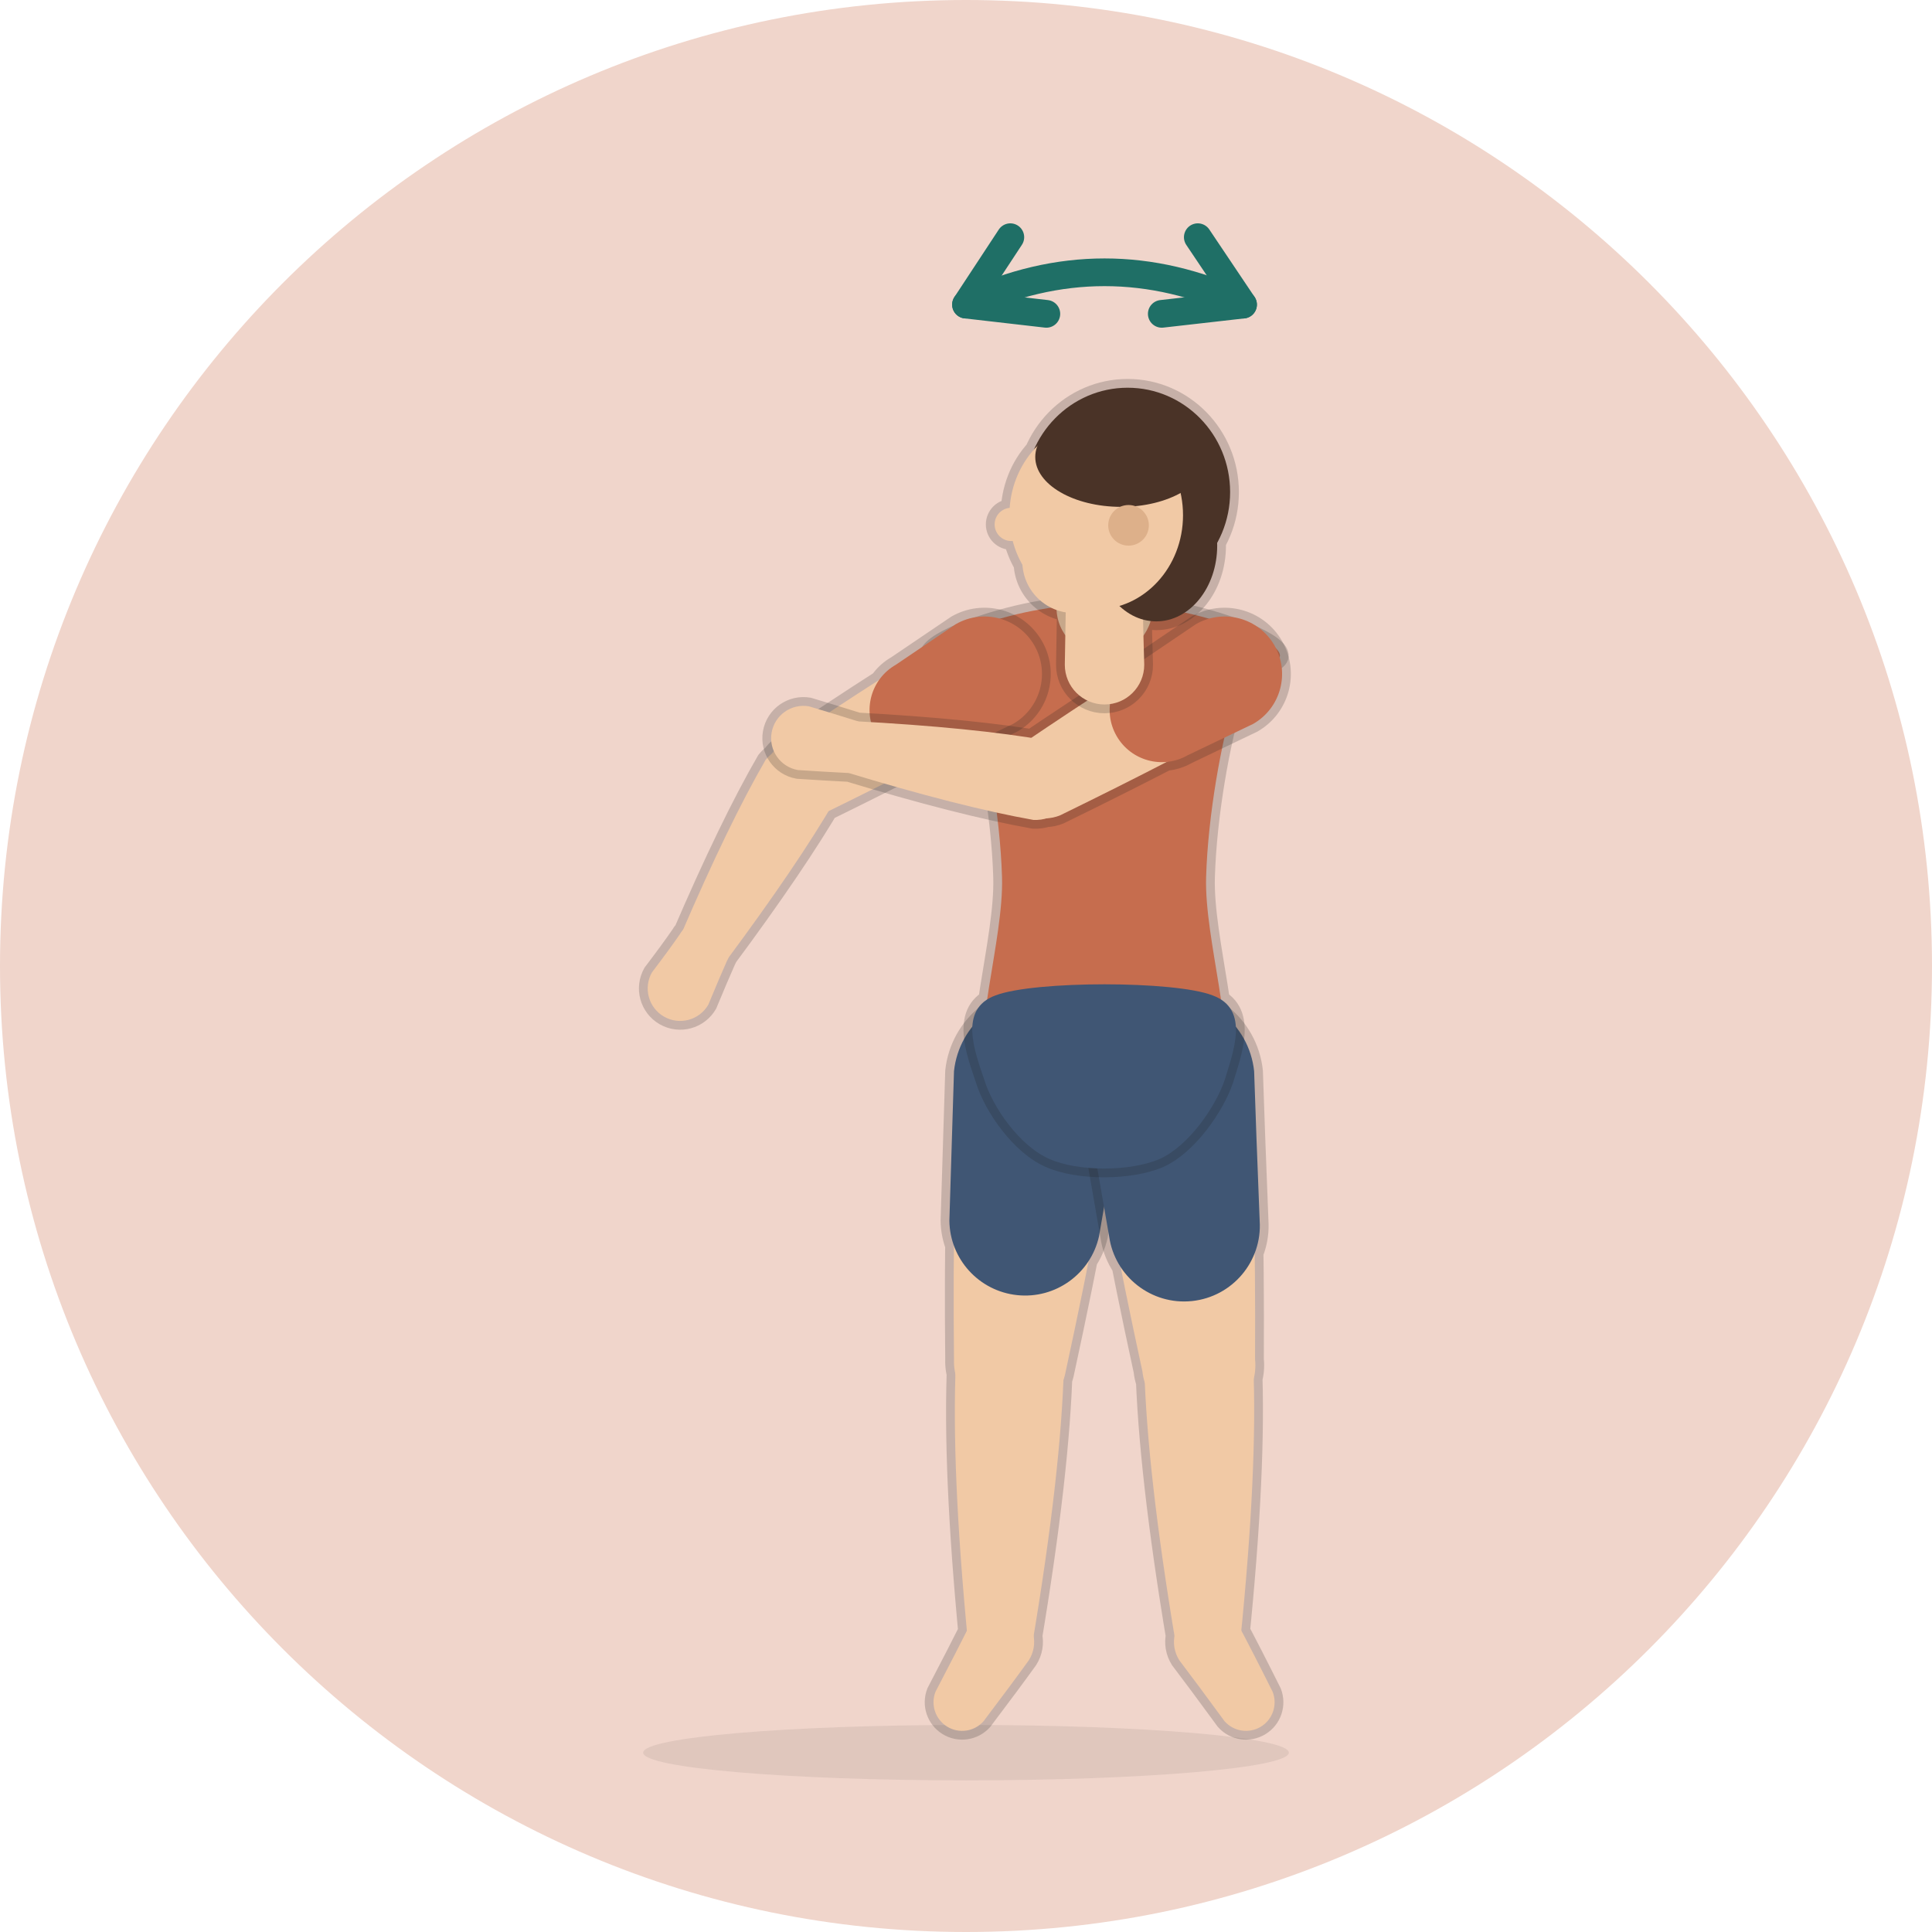
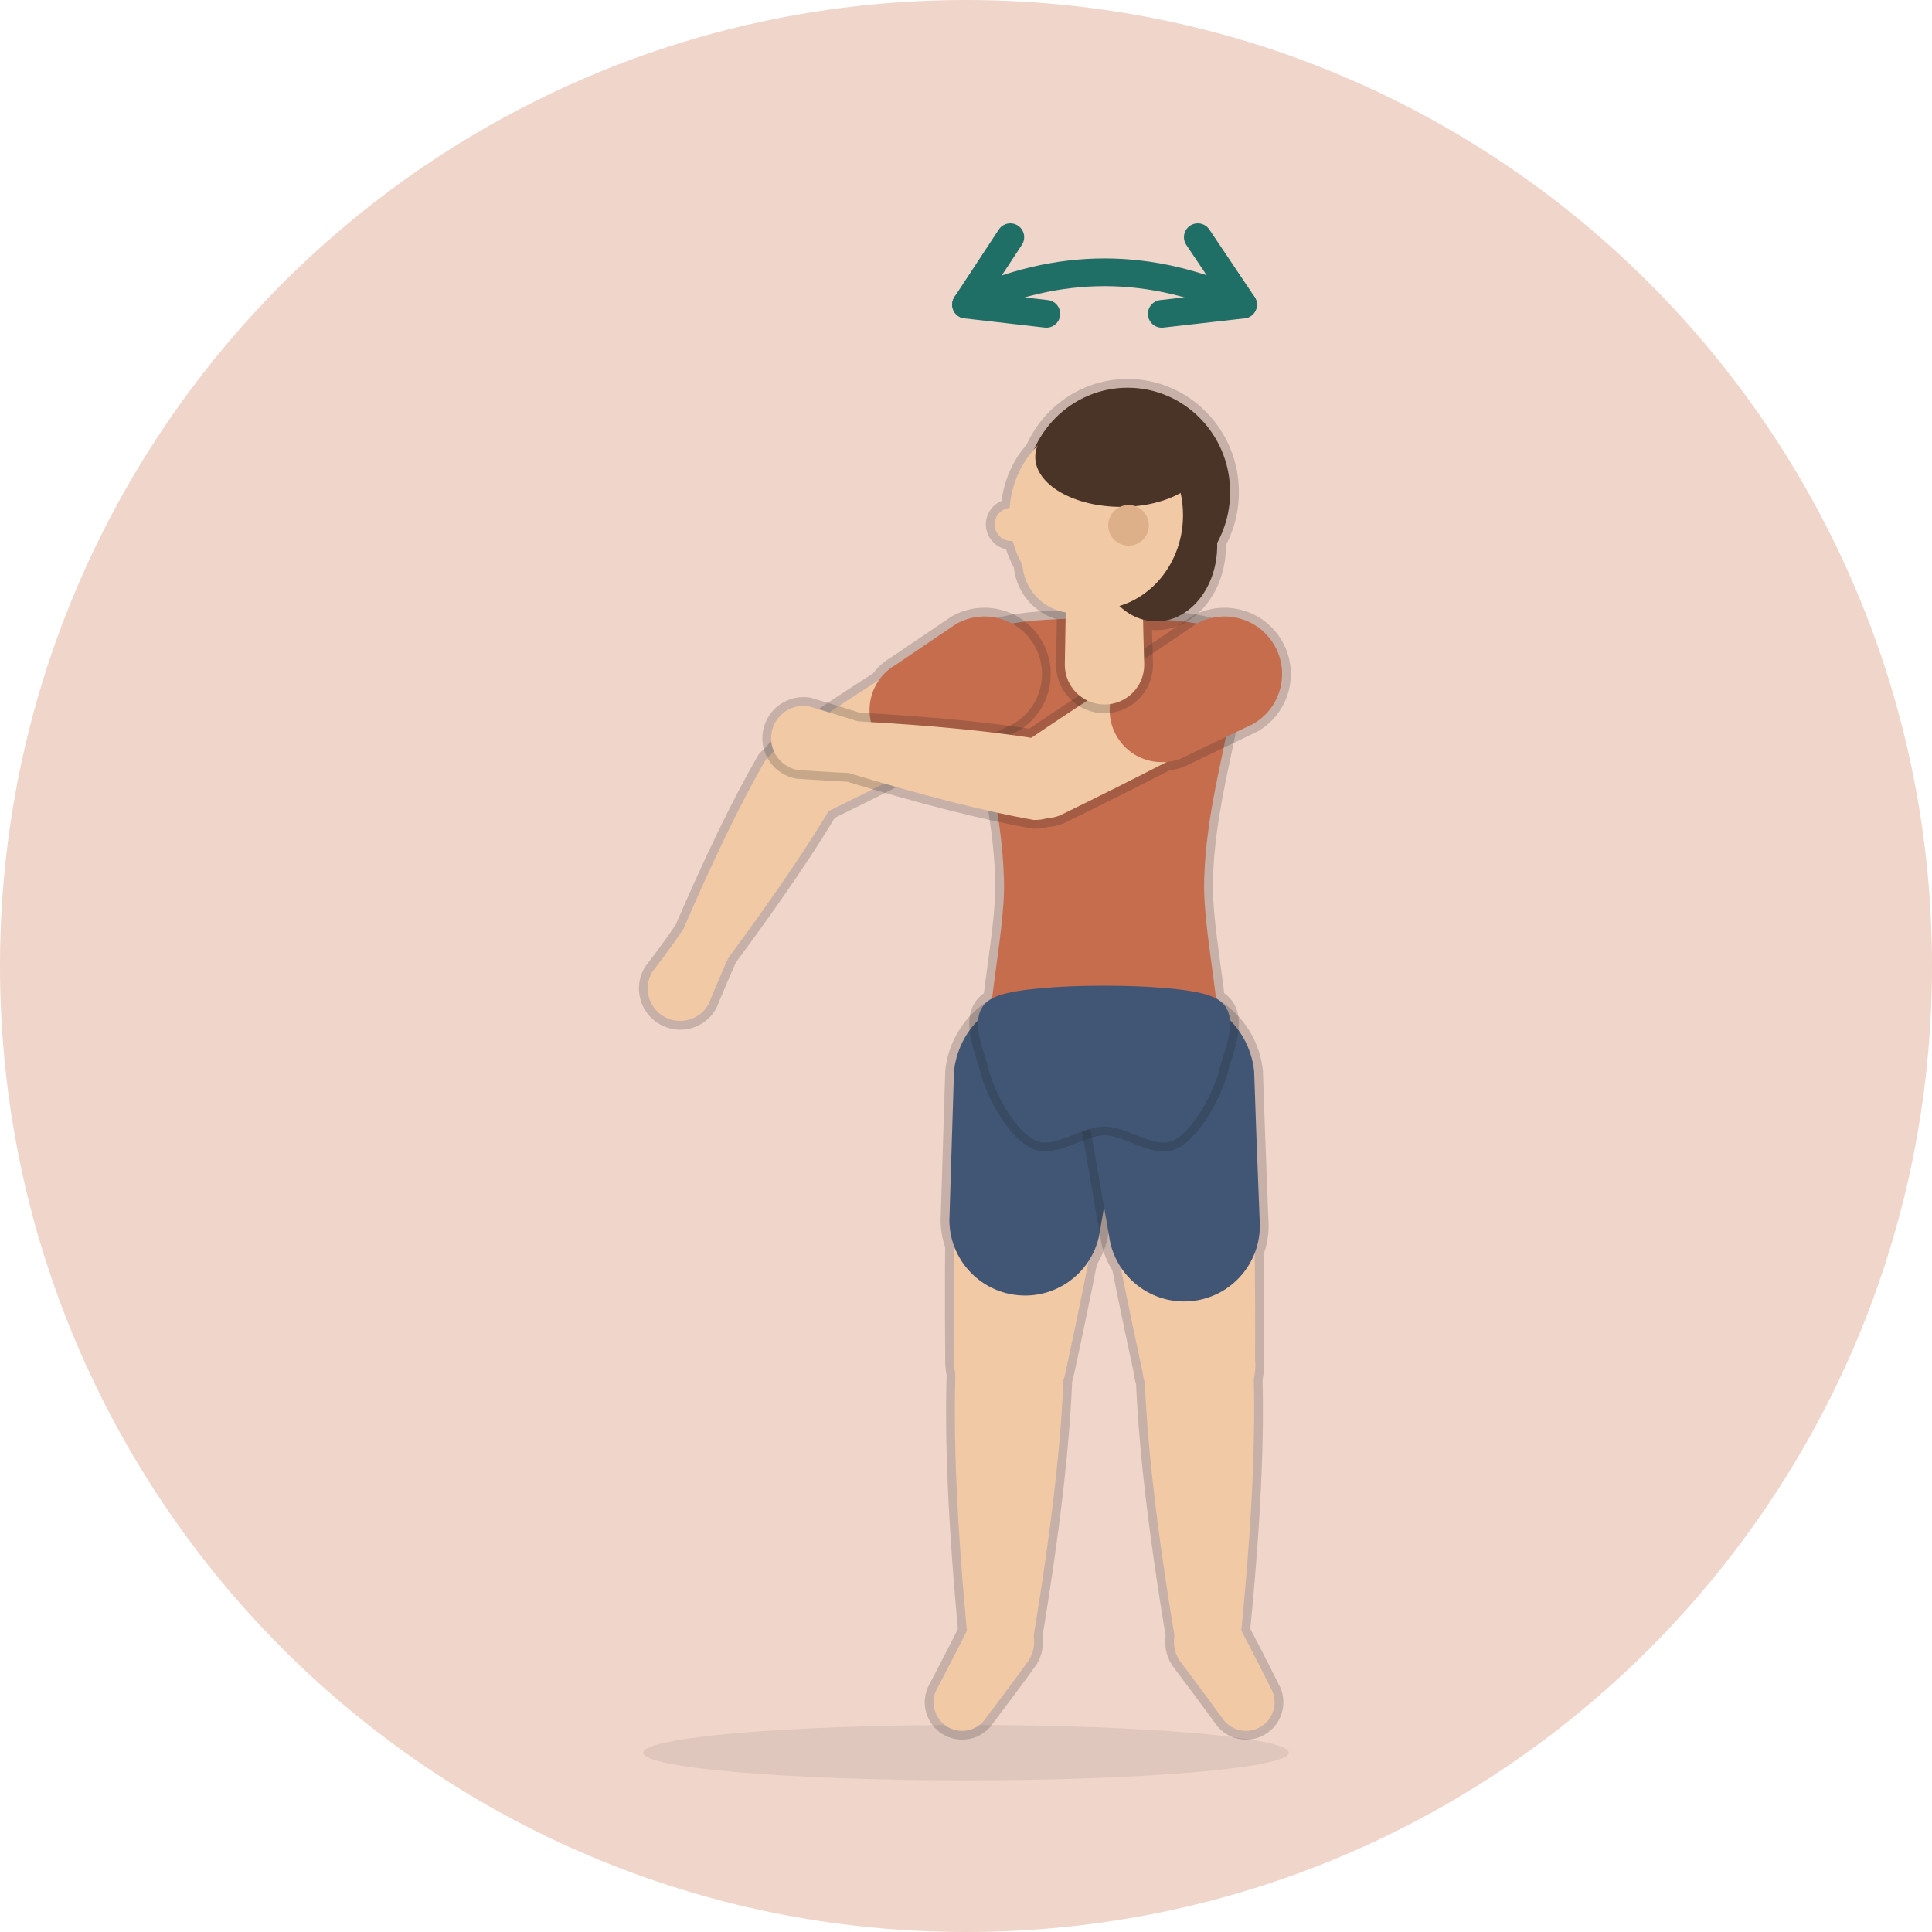
<svg xmlns="http://www.w3.org/2000/svg" viewBox="0 0 200 200" width="400" height="400" role="img" aria-label="Standing figure facing forward with elbows bent and the torso turned to one side.">
  <circle cx="100" cy="100" r="100" fill="#F0D5CB" />
  <clipPath id="c4nnocn">
    <circle cx="100" cy="100" r="100" />
  </clipPath>
  <g clip-path="url(#c4nnocn)">
    <g transform="translate(100.0 180.0) scale(0.956)">
      <ellipse cx="0" cy="1.5" rx="34.959" ry="3" fill="#20211F" opacity="0.08" />
      <g>
        <path d="M-1.1 -40.7Q-1.6 -29.3 0.2 -10.6A3.5 3.5 0 0 0 7.2 -10.4Q10.3 -28.9 10.6 -40.3A5.9 5.9 0 0 0 -1.1 -40.7ZM-0.6 -72.2Q-1.5 -60.5 -1.3 -41.1A6.1 6.1 0 0 0 10.8 -39.8Q14.9 -58.7 16.5 -70.4A8.6 8.6 0 0 0 -0.6 -72.2ZM-1.3 -72.3Q-1.5 -66.1 -1.8 -56.1A8.2 8.2 0 0 0 14.4 -54.4Q16.1 -64.3 17.2 -70.3A9.3 9.3 0 0 0 -1.3 -72.3ZM0.5 -12.5Q-0.9 -9.7 -3.3 -5.1A3.1 3.1 0 0 0 1.9 -1.9Q5.0 -6.0 6.8 -8.5A3.7 3.7 0 0 0 0.5 -12.5Z" fill="#1E1F1D" stroke="#1E1F1D" stroke-width="1.9" stroke-linejoin="round" opacity="0.2" />
        <path d="M-1.1 -40.7Q-1.6 -29.3 0.2 -10.6A3.5 3.5 0 0 0 7.2 -10.4Q10.3 -28.9 10.6 -40.3A5.9 5.9 0 0 0 -1.1 -40.7Z" fill="#F1C9A5" />
        <path d="M-0.6 -72.2Q-1.5 -60.5 -1.3 -41.1A6.1 6.1 0 0 0 10.8 -39.8Q14.9 -58.7 16.5 -70.4A8.6 8.6 0 0 0 -0.6 -72.2Z" fill="#F1C9A5" />
        <path d="M-1.3 -72.3Q-1.5 -66.1 -1.8 -56.1A8.2 8.2 0 0 0 14.4 -54.4Q16.1 -64.3 17.2 -70.3A9.3 9.3 0 0 0 -1.3 -72.3Z" fill="#405674" />
        <path d="M0.5 -12.5Q-0.9 -9.7 -3.3 -5.1A3.1 3.1 0 0 0 1.9 -1.9Q5.0 -6.0 6.8 -8.5A3.7 3.7 0 0 0 0.5 -12.5Z" fill="#F1C9A5" />
      </g>
      <g>
        <path d="M19.3 -40.3Q19.6 -28.9 22.7 -10.4A3.5 3.5 0 0 0 29.7 -10.6Q31.6 -29.3 31.1 -40.7A5.9 5.9 0 0 0 19.3 -40.3ZM13.4 -70.4Q15.0 -58.7 19.1 -39.8A6.1 6.1 0 0 0 31.3 -41.1Q31.4 -60.5 30.5 -72.2A8.6 8.6 0 0 0 13.4 -70.4ZM12.7 -70.3Q13.8 -64.3 15.5 -54.4A8.2 8.2 0 0 0 31.8 -56.1Q31.4 -66.1 31.2 -72.3A9.3 9.3 0 0 0 12.7 -70.3ZM23.1 -8.5Q25.0 -6.0 28.0 -1.9A3.1 3.1 0 0 0 33.2 -5.1Q30.9 -9.7 29.4 -12.5A3.7 3.7 0 0 0 23.1 -8.5Z" fill="#1E1F1D" stroke="#1E1F1D" stroke-width="1.9" stroke-linejoin="round" opacity="0.2" />
        <path d="M19.3 -40.3Q19.6 -28.9 22.7 -10.4A3.5 3.5 0 0 0 29.7 -10.6Q31.6 -29.3 31.1 -40.7A5.9 5.9 0 0 0 19.3 -40.3Z" fill="#F1C9A5" />
        <path d="M13.4 -70.4Q15.0 -58.7 19.1 -39.8A6.1 6.1 0 0 0 31.3 -41.1Q31.4 -60.5 30.5 -72.2A8.6 8.6 0 0 0 13.4 -70.4Z" fill="#F1C9A5" />
        <path d="M12.7 -70.3Q13.8 -64.3 15.5 -54.4A8.2 8.2 0 0 0 31.8 -56.1Q31.4 -66.1 31.2 -72.3A9.3 9.3 0 0 0 12.7 -70.3Z" fill="#405674" />
        <path d="M23.1 -8.5Q25.0 -6.0 28.0 -1.9A3.1 3.1 0 0 0 33.2 -5.1Q30.9 -9.7 29.4 -12.5A3.7 3.7 0 0 0 23.1 -8.5Z" fill="#F1C9A5" />
      </g>
      <g>
-         <path d="M2.3 -71.3C0.5 -75.8 4.1 -86.5 3.9 -93.3C3.7 -100.1 2.2 -108.2 0.9 -112.3C-0.4 -116.4 -5.1 -116.1 -3.9 -117.8C-2.7 -119.5 3.8 -121.6 8.1 -122.3C12.4 -123.1 17.6 -123.1 21.9 -122.3C26.2 -121.6 32.6 -119.5 33.8 -117.8C35.0 -116.1 30.3 -116.4 29.0 -112.3C27.7 -108.2 26.2 -100.1 26.0 -93.3C25.8 -86.5 29.4 -75.8 27.6 -71.3C25.8 -66.8 19.2 -66.3 15.0 -66.3C10.7 -66.3 4.1 -66.8 2.3 -71.3ZM2.0 -71.3C1.0 -74.3 -0.9 -79.0 3.2 -80.5C7.4 -82.1 22.6 -82.1 26.7 -80.5C30.8 -79.0 28.9 -74.3 28.0 -71.3C27.0 -68.4 24.1 -64.2 21.0 -62.8C17.8 -61.4 12.1 -61.4 9.0 -62.8C5.8 -64.2 2.9 -68.4 2.0 -71.3ZM15.0 -117.3A5.2 5.2 0.0 1 0 15.0 -127.7A5.2 5.2 0.0 1 0 15.0 -117.3Z" fill="#1E1F1D" stroke="#1E1F1D" stroke-width="1.9" stroke-linejoin="round" opacity="0.2" />
-         <path d="M2.3 -71.3C0.5 -75.8 4.1 -86.5 3.9 -93.3C3.7 -100.1 2.2 -108.2 0.9 -112.3C-0.4 -116.4 -5.1 -116.1 -3.9 -117.8C-2.7 -119.5 3.8 -121.6 8.1 -122.3C12.4 -123.1 17.6 -123.1 21.9 -122.3C26.2 -121.6 32.6 -119.5 33.8 -117.8C35.0 -116.1 30.3 -116.4 29.0 -112.3C27.7 -108.2 26.2 -100.1 26.0 -93.3C25.8 -86.5 29.4 -75.8 27.6 -71.3C25.8 -66.8 19.2 -66.3 15.0 -66.3C10.7 -66.3 4.1 -66.8 2.3 -71.3Z" fill="#C66D4E" />
-         <path d="M2.0 -71.3C1.0 -74.3 -0.9 -79.0 3.2 -80.5C7.4 -82.1 22.6 -82.1 26.7 -80.5C30.8 -79.0 28.9 -74.3 28.0 -71.3C27.0 -68.4 24.1 -64.2 21.0 -62.8C17.8 -61.4 12.1 -61.4 9.0 -62.8C5.8 -64.2 2.9 -68.4 2.0 -71.3Z" fill="#405674" />
-         <path d="M15.0 -117.3A5.2 5.2 0.0 1 0 15.0 -127.7A5.2 5.2 0.0 1 0 15.0 -117.3Z" fill="#F1C9A5" />
+         <path d="M3.0 -71.3C1.2 -75.6 4.4 -86.8 4.1 -93.3C3.9 -99.8 2.2 -106.3 1.4 -110.3C0.6 -114.3 -1.2 -115.5 -0.5 -117.3C0.3 -119.1 1.7 -120.3 5.8 -120.9C9.9 -121.5 20.1 -121.5 24.2 -120.9C28.3 -120.3 29.6 -119.1 30.4 -117.3C31.1 -115.5 29.3 -114.3 28.5 -110.3C27.8 -106.3 26.0 -99.8 25.8 -93.3C25.5 -86.8 28.7 -75.6 26.9 -71.3C25.1 -67.0 18.9 -67.3 15.0 -67.3C11.0 -67.3 4.8 -67.0 3.0 -71.3ZM2.5 -72.3C1.9 -74.9 -0.4 -79.2 3.6 -80.5C7.5 -81.9 22.4 -81.9 26.3 -80.5C30.3 -79.2 28.0 -74.9 27.4 -72.3C26.7 -69.7 24.5 -65.8 22.5 -64.8C20.4 -63.8 17.5 -66.3 15.0 -66.3C12.5 -66.3 9.5 -63.8 7.5 -64.8C5.4 -65.8 3.2 -69.7 2.5 -72.3Z" fill="#1E1F1D" stroke="#1E1F1D" stroke-width="1.9" stroke-linejoin="round" opacity="0.2" />
+         <path d="M3.0 -71.3C1.2 -75.6 4.4 -86.8 4.1 -93.3C3.9 -99.8 2.2 -106.3 1.4 -110.3C0.6 -114.3 -1.2 -115.5 -0.5 -117.3C0.3 -119.1 1.7 -120.3 5.8 -120.9C9.9 -121.5 20.1 -121.5 24.2 -120.9C28.3 -120.3 29.6 -119.1 30.4 -117.3C31.1 -115.5 29.3 -114.3 28.5 -110.3C27.8 -106.3 26.0 -99.8 25.8 -93.3C25.5 -86.8 28.7 -75.6 26.9 -71.3C25.1 -67.0 18.9 -67.3 15.0 -67.3C11.0 -67.3 4.8 -67.0 3.0 -71.3Z" fill="#C66D4E" />
+         <path d="M2.5 -72.3C1.9 -74.9 -0.4 -79.2 3.6 -80.5C7.5 -81.9 22.4 -81.9 26.3 -80.5C30.3 -79.2 28.0 -74.9 27.4 -72.3C26.7 -69.7 24.5 -65.8 22.5 -64.8C20.4 -63.8 17.5 -66.3 15.0 -66.3C12.5 -66.3 9.5 -63.8 7.5 -64.8C5.4 -65.8 3.2 -69.7 2.5 -72.3Z" fill="#405674" />
      </g>
      <g>
        <path d="M-0.7 -120.0Q-8.3 -115.6 -20.1 -107.6A4.4 4.4 0 0 0 -15.8 -100.0Q-2.9 -106.3 4.7 -110.6A5.4 5.4 0 0 0 -0.7 -120.0ZM-1.1 -120.7Q-3.6 -119.0 -7.6 -116.3A5.6 5.6 0 0 0 -2.0 -106.5Q2.4 -108.6 5.1 -109.9A6.2 6.2 0 0 0 -1.1 -120.7ZM-21.7 -106.0Q-25.7 -99.1 -30.9 -87.0A2.8 2.8 0 0 0 -26.0 -84.2Q-18.2 -94.7 -14.2 -101.6A4.4 4.4 0 0 0 -21.7 -106.0ZM-31.0 -87.1Q-32.1 -85.5 -34.0 -83.0A3.5 3.5 0 0 0 -27.9 -79.5Q-26.7 -82.4 -25.9 -84.2A2.9 2.9 0 0 0 -31.0 -87.1Z" fill="#1E1F1D" stroke="#1E1F1D" stroke-width="1.9" stroke-linejoin="round" opacity="0.2" />
        <path d="M-0.7 -120.0Q-8.3 -115.6 -20.1 -107.6A4.4 4.4 0 0 0 -15.8 -100.0Q-2.9 -106.3 4.7 -110.6A5.4 5.4 0 0 0 -0.7 -120.0Z" fill="#F1C9A5" />
        <path d="M-1.1 -120.7Q-3.6 -119.0 -7.6 -116.3A5.6 5.6 0 0 0 -2.0 -106.5Q2.4 -108.6 5.1 -109.9A6.2 6.2 0 0 0 -1.1 -120.7Z" fill="#C66D4E" />
        <path d="M-21.7 -106.0Q-25.7 -99.1 -30.9 -87.0A2.8 2.8 0 0 0 -26.0 -84.2Q-18.2 -94.7 -14.2 -101.6A4.4 4.4 0 0 0 -21.7 -106.0Z" fill="#F1C9A5" />
        <path d="M-31.0 -87.1Q-32.1 -85.5 -34.0 -83.0A3.5 3.5 0 0 0 -27.9 -79.5Q-26.7 -82.4 -25.9 -84.2A2.9 2.9 0 0 0 -31.0 -87.1Z" fill="#F1C9A5" />
      </g>
      <g>
        <path d="M25.3 -120.0Q17.7 -115.6 5.9 -107.6A4.4 4.4 0 0 0 10.2 -100.0Q23.1 -106.3 30.7 -110.6A5.4 5.4 0 0 0 25.3 -120.0ZM24.9 -120.7Q22.4 -119.0 18.4 -116.3A5.6 5.6 0 0 0 24.0 -106.5Q28.4 -108.6 31.1 -109.9A6.2 6.2 0 0 0 24.9 -120.7ZM8.8 -108.1Q0.9 -109.5 -12.2 -110.2A2.8 2.8 0 0 0 -13.1 -104.7Q-0.6 -100.9 7.3 -99.5A4.4 4.4 0 0 0 8.8 -108.1ZM-12.1 -110.3Q-14.0 -110.9 -17.0 -111.8A3.5 3.5 0 0 0 -18.2 -104.9Q-15.1 -104.7 -13.1 -104.6A2.9 2.9 0 0 0 -12.1 -110.3Z" fill="#1E1F1D" stroke="#1E1F1D" stroke-width="1.9" stroke-linejoin="round" opacity="0.2" />
        <path d="M25.3 -120.0Q17.7 -115.6 5.9 -107.6A4.4 4.4 0 0 0 10.2 -100.0Q23.1 -106.3 30.7 -110.6A5.4 5.4 0 0 0 25.3 -120.0Z" fill="#F1C9A5" />
        <path d="M24.9 -120.7Q22.4 -119.0 18.4 -116.3A5.6 5.6 0 0 0 24.0 -106.5Q28.4 -108.6 31.1 -109.9A6.2 6.2 0 0 0 24.9 -120.7Z" fill="#C66D4E" />
        <path d="M8.8 -108.1Q0.9 -109.5 -12.2 -110.2A2.8 2.8 0 0 0 -13.1 -104.7Q-0.6 -100.9 7.3 -99.5A4.4 4.4 0 0 0 8.8 -108.1Z" fill="#F1C9A5" />
        <path d="M-12.1 -110.3Q-14.0 -110.9 -17.0 -111.8A3.5 3.5 0 0 0 -18.2 -104.9Q-15.1 -104.7 -13.1 -104.6A2.9 2.9 0 0 0 -12.1 -110.3Z" fill="#F1C9A5" />
      </g>
      <g>
        <path d="M19.3 -116.3Q19.1 -122.6 19.0 -132.8A4.0 4.0 0 0 0 11.0 -132.8Q10.8 -122.6 10.7 -116.3A4.3 4.3 0 0 0 19.3 -116.3ZM20.6 -121.0A6.6 8.2 0.0 1 0 20.6 -137.4A6.6 8.2 0.0 1 0 20.6 -121.0ZM17.5 -123.7A11.1 11.3 0.0 1 0 17.5 -146.3A11.1 11.3 0.0 1 0 17.5 -123.7ZM14.1 -122.3A9.4 10.2 0.0 1 0 14.1 -142.7A9.4 10.2 0.0 1 0 14.1 -122.3ZM11.7 -121.9A5.6 5.6 0.0 1 0 11.7 -133.1A5.6 5.6 0.0 1 0 11.7 -121.9ZM4.9 -129.7A1.8 1.8 0.0 1 0 4.9 -133.3A1.8 1.8 0.0 1 0 4.9 -129.7ZM16.8 -133.4A9.3 5.4 0.0 1 0 16.8 -144.2A9.3 5.4 0.0 1 0 16.8 -133.4ZM17.6 -129.2A2.2 2.2 0.0 1 0 17.6 -133.6A2.2 2.2 0.0 1 0 17.6 -129.2Z" fill="#1E1F1D" stroke="#1E1F1D" stroke-width="1.9" stroke-linejoin="round" opacity="0.2" />
        <path d="M19.3 -116.3Q19.1 -122.6 19.0 -132.8A4.0 4.0 0 0 0 11.0 -132.8Q10.8 -122.6 10.7 -116.3A4.3 4.3 0 0 0 19.3 -116.3Z" fill="#F1C9A5" />
        <path d="M20.6 -121.0A6.6 8.2 0.0 1 0 20.6 -137.4A6.6 8.2 0.0 1 0 20.6 -121.0Z" fill="#4A3327" />
        <path d="M17.5 -123.7A11.1 11.3 0.0 1 0 17.5 -146.3A11.1 11.3 0.0 1 0 17.5 -123.7Z" fill="#4A3327" />
        <path d="M14.1 -122.3A9.4 10.2 0.0 1 0 14.1 -142.7A9.4 10.2 0.0 1 0 14.1 -122.3Z" fill="#F1C9A5" />
        <path d="M11.7 -121.9A5.6 5.6 0.0 1 0 11.7 -133.1A5.6 5.6 0.0 1 0 11.7 -121.9Z" fill="#F1C9A5" />
        <path d="M4.9 -129.7A1.8 1.8 0.0 1 0 4.9 -133.3A1.8 1.8 0.0 1 0 4.9 -129.7Z" fill="#F1C9A5" />
        <path d="M16.8 -133.4A9.3 5.4 0.0 1 0 16.8 -144.2A9.3 5.4 0.0 1 0 16.8 -133.4Z" fill="#4A3327" />
        <path d="M17.6 -129.2A2.2 2.2 0.0 1 0 17.6 -133.6A2.2 2.2 0.0 1 0 17.6 -129.2Z" fill="#DDB08A" />
      </g>
      <g fill="none" stroke="#1F6F66" stroke-width="3" stroke-linecap="round" stroke-linejoin="round">
        <path d="M-0.0 -155.3Q15.0 -162.3 30.0 -155.3" />
        <path d="M21.2 -154.3L30.0 -155.3L25.1 -162.6" />
        <path d="M4.8 -162.6L-0.0 -155.3L8.7 -154.3" />
      </g>
    </g>
  </g>
</svg>
